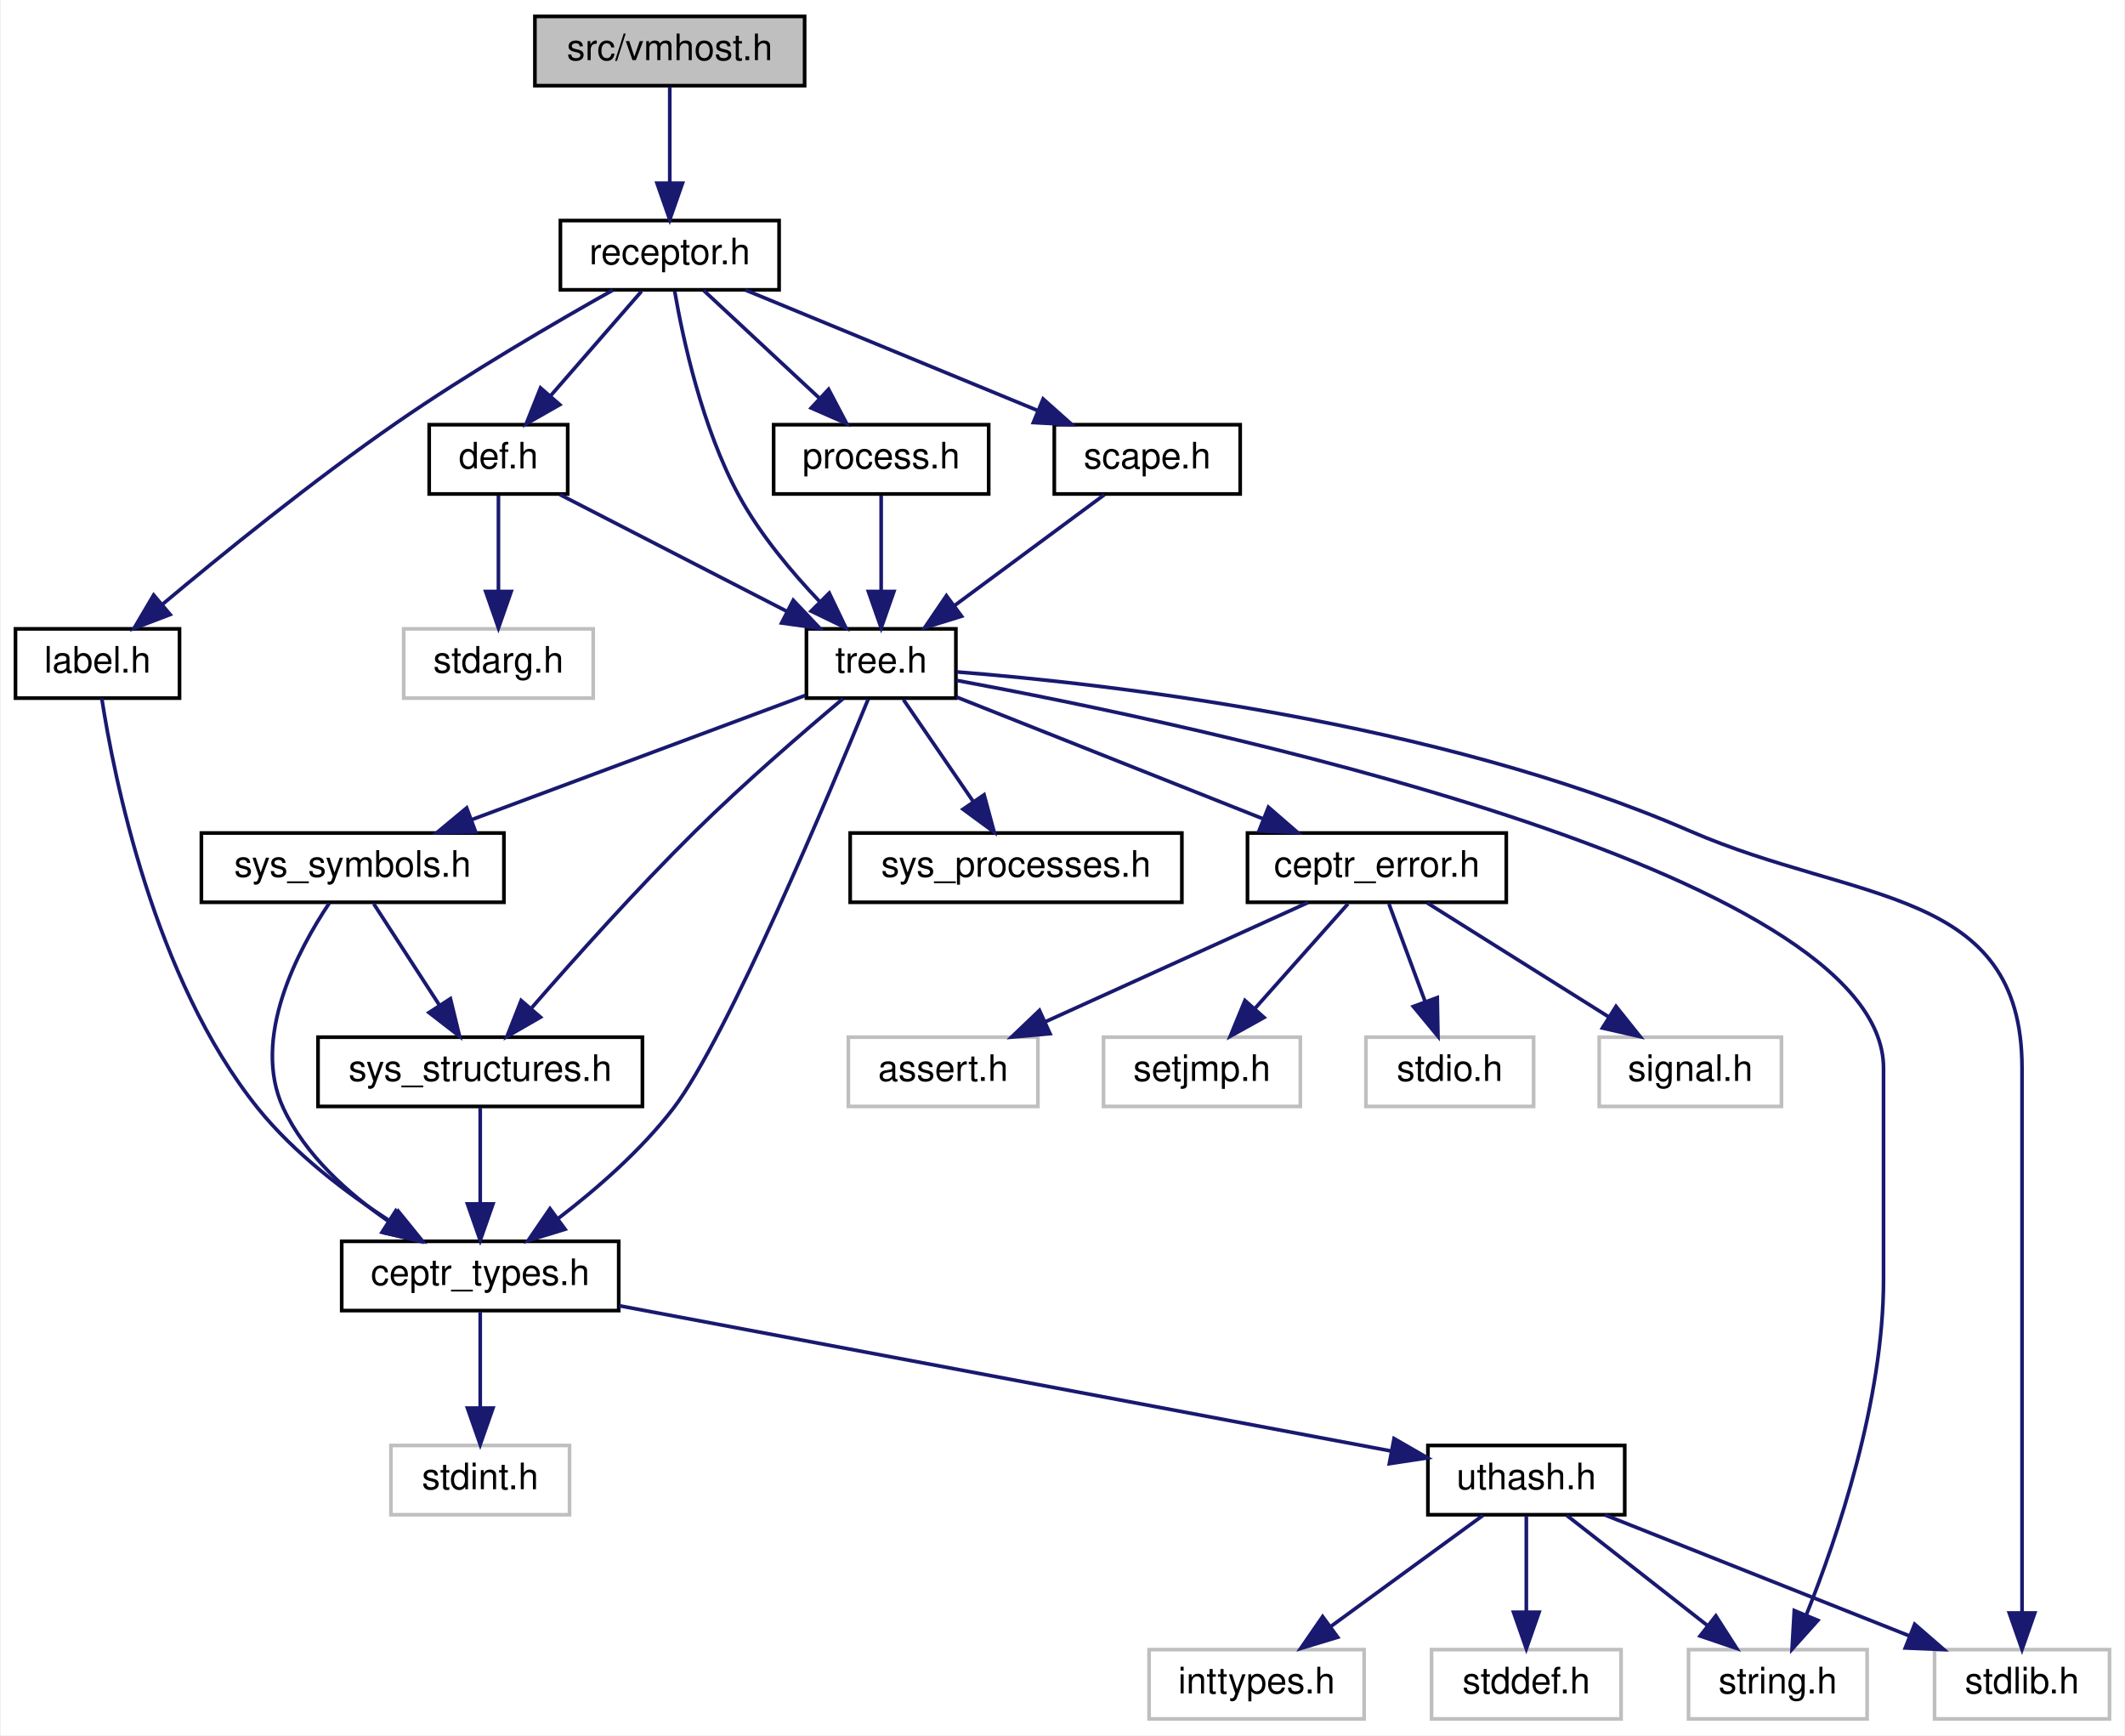
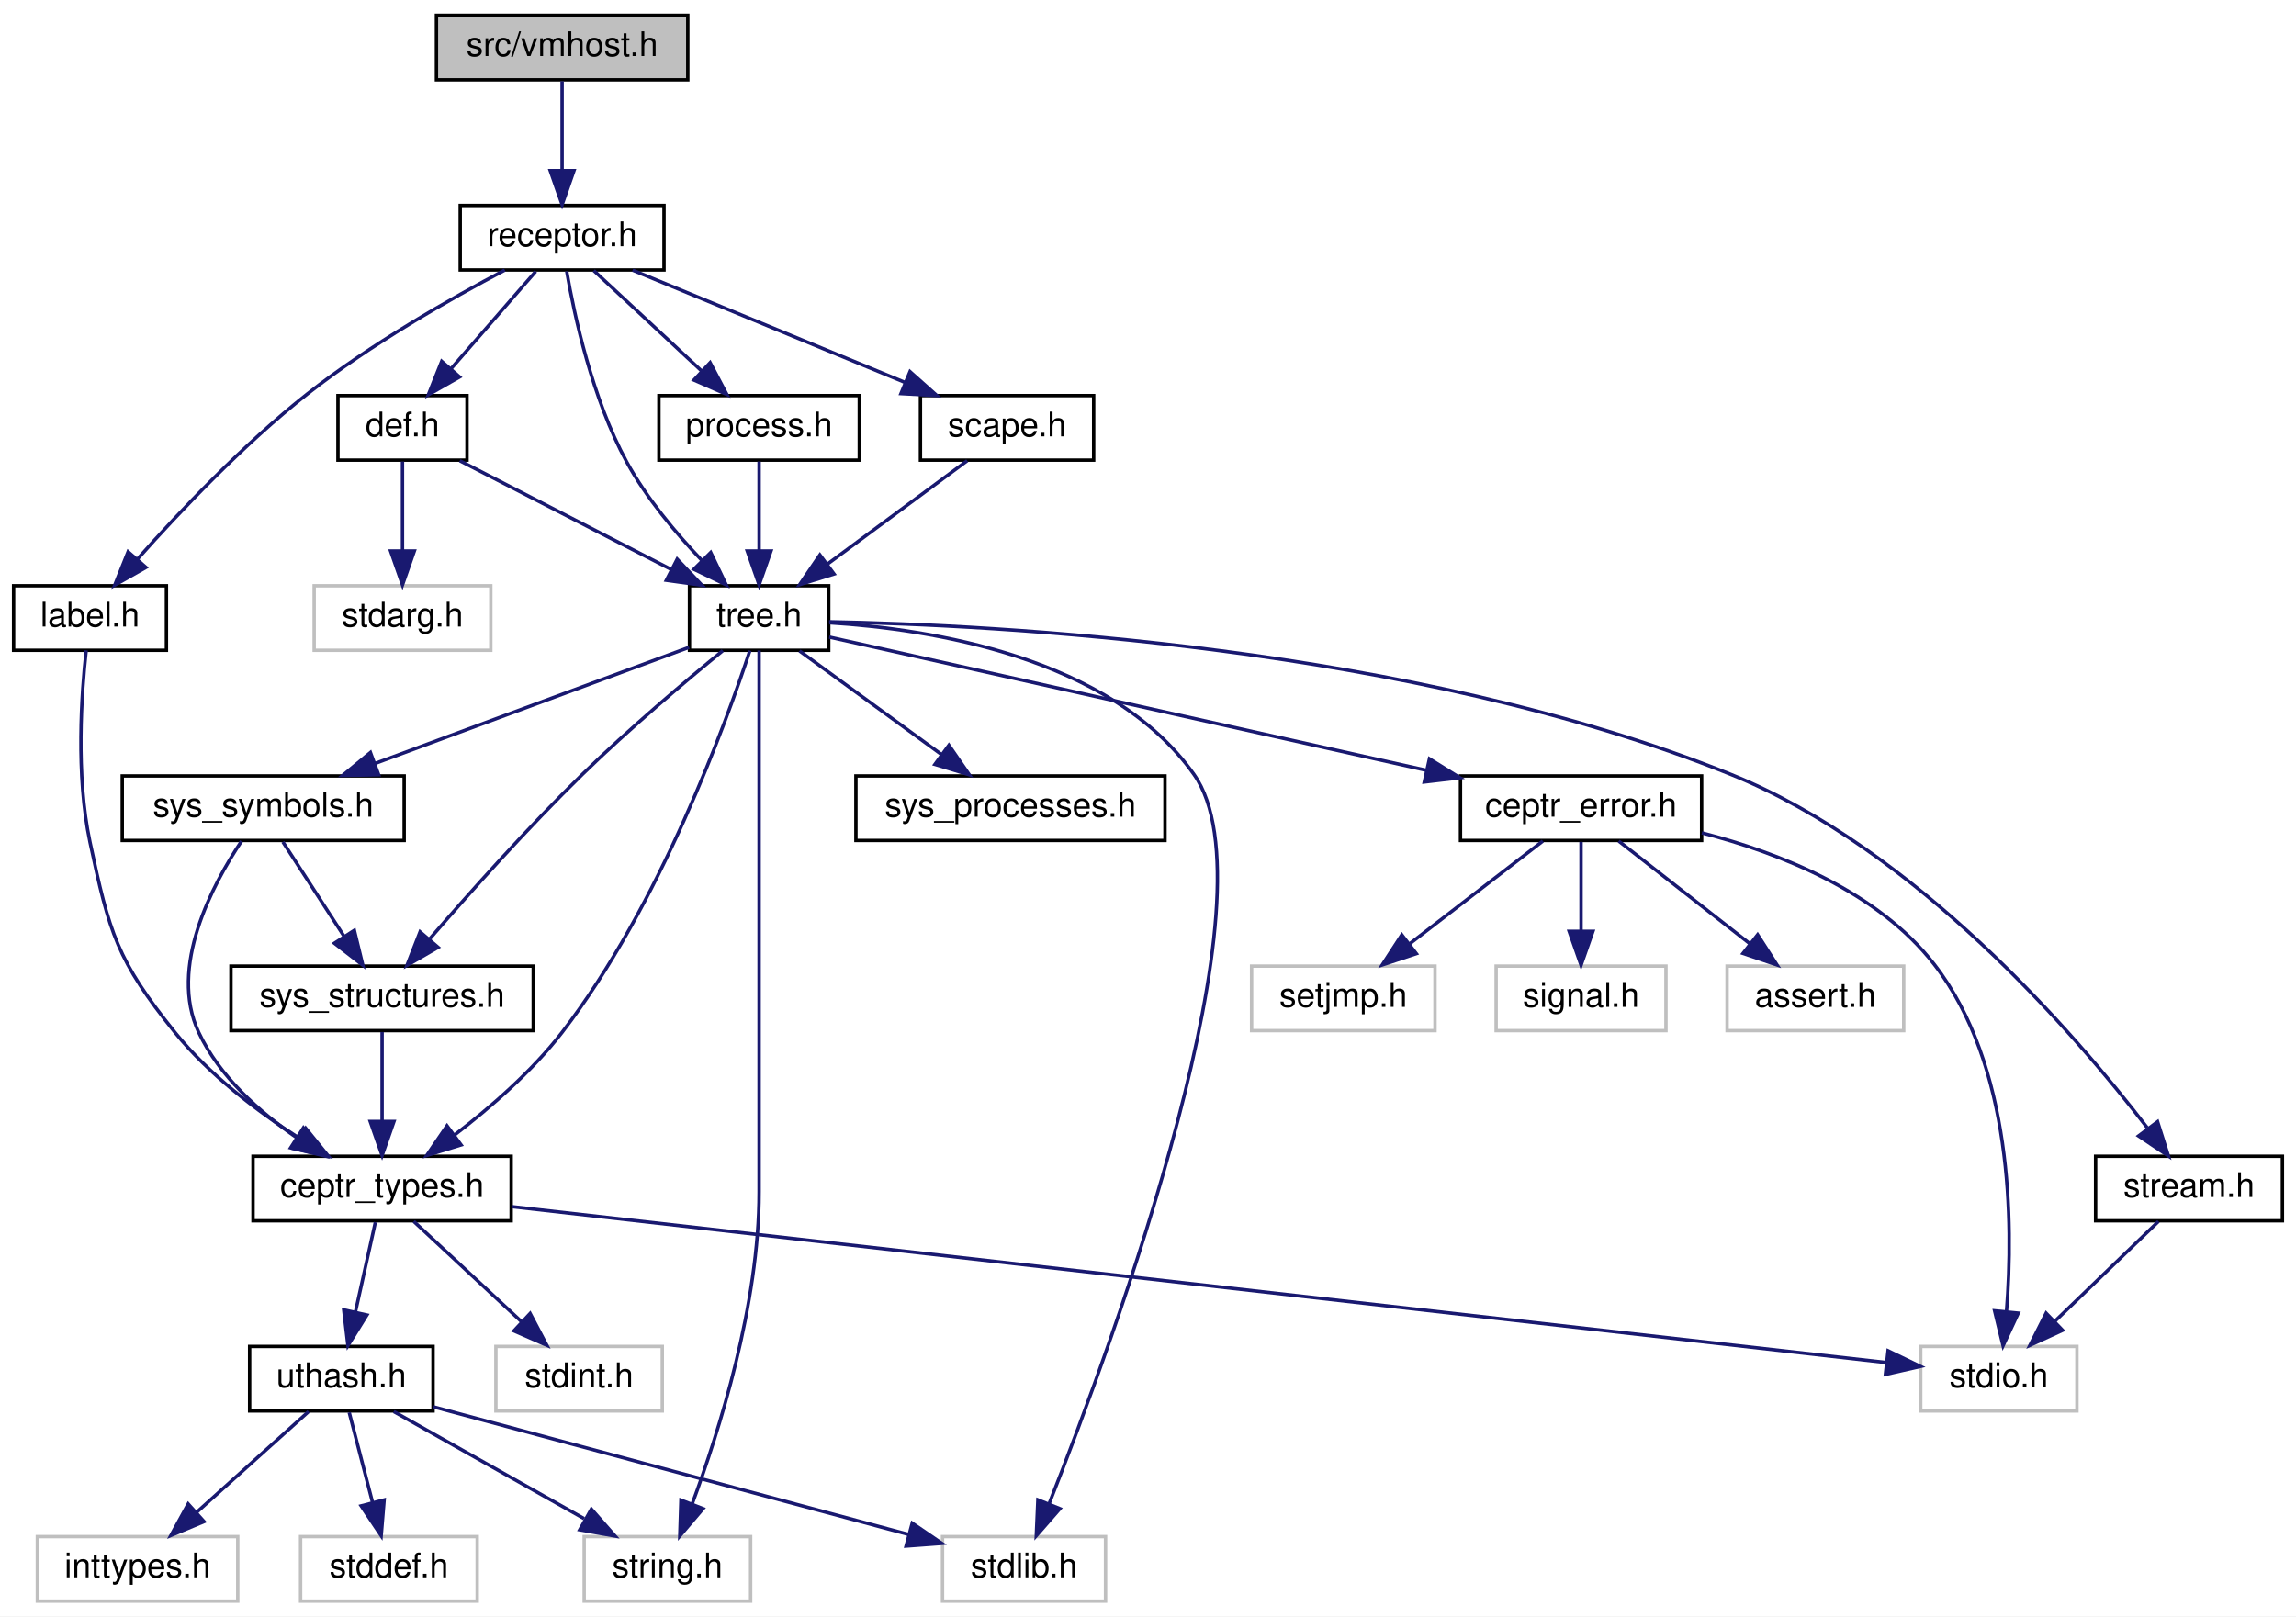
- <svg xmlns="http://www.w3.org/2000/svg" xmlns:xlink="http://www.w3.org/1999/xlink" width="583pt" height="476pt" viewBox="0.00 0.00 582.50 476.00">
+ <svg xmlns="http://www.w3.org/2000/svg" xmlns:xlink="http://www.w3.org/1999/xlink" width="676pt" height="476pt" viewBox="0.00 0.00 676.00 476.00">
  <g id="graph0" class="graph" transform="scale(1 1) rotate(0) translate(4 472)">
-     <polygon fill="white" stroke="none" points="-4,4 -4,-472 578.5,-472 578.5,4 -4,4" />
+     <polygon fill="white" stroke="none" points="-4,4 -4,-472 672,-472 672,4 -4,4" />
    <g id="node1" class="node">
-       <polygon fill="#bfbfbf" stroke="black" points="142.5,-448.5 142.5,-467.5 216.5,-467.5 216.5,-448.5 142.5,-448.5" />
-       <text text-anchor="middle" x="179.5" y="-455.5" font-family="Helvetica,sans-Serif" font-size="10.00">src/vmhost.h</text>
+       <polygon fill="#bfbfbf" stroke="black" points="124.5,-448.5 124.5,-467.5 198.5,-467.5 198.5,-448.5 124.5,-448.5" />
+       <text text-anchor="middle" x="161.5" y="-455.5" font-family="Helvetica,sans-Serif" font-size="10.00">src/vmhost.h</text>
    </g>
    <g id="node2" class="node">
      <g id="a_node2">
        <a xlink:href="receptor_8h.html" target="_top" xlink:title="receptor implementation header file ">
-           <polygon fill="white" stroke="black" points="149.5,-392.5 149.5,-411.5 209.5,-411.5 209.5,-392.5 149.5,-392.5" />
-           <text text-anchor="middle" x="179.5" y="-399.5" font-family="Helvetica,sans-Serif" font-size="10.00">receptor.h</text>
+           <polygon fill="white" stroke="black" points="131.5,-392.5 131.5,-411.5 191.5,-411.5 191.5,-392.5 131.5,-392.5" />
+           <text text-anchor="middle" x="161.5" y="-399.5" font-family="Helvetica,sans-Serif" font-size="10.00">receptor.h</text>
        </a>
      </g>
    </g>
    <g id="edge1" class="edge">
-       <path fill="none" stroke="midnightblue" d="M179.5,-448.083C179.5,-441.006 179.5,-430.861 179.5,-421.986" />
-       <polygon fill="midnightblue" stroke="midnightblue" points="183,-421.751 179.5,-411.751 176,-421.751 183,-421.751" />
+       <path fill="none" stroke="midnightblue" d="M161.5,-448.083C161.5,-441.006 161.5,-430.861 161.5,-421.986" />
+       <polygon fill="midnightblue" stroke="midnightblue" points="165,-421.751 161.5,-411.751 158,-421.751 165,-421.751" />
    </g>
    <g id="node3" class="node">
      <g id="a_node3">
        <a xlink:href="tree_8h.html" target="_top" xlink:title="semantic trees header file ">
-           <polygon fill="white" stroke="black" points="217,-280.5 217,-299.5 258,-299.5 258,-280.5 217,-280.5" />
-           <text text-anchor="middle" x="237.5" y="-287.5" font-family="Helvetica,sans-Serif" font-size="10.00">tree.h</text>
+           <polygon fill="white" stroke="black" points="199,-280.5 199,-299.5 240,-299.5 240,-280.5 199,-280.5" />
+           <text text-anchor="middle" x="219.5" y="-287.5" font-family="Helvetica,sans-Serif" font-size="10.00">tree.h</text>
        </a>
      </g>
    </g>
    <g id="edge2" class="edge">
-       <path fill="none" stroke="midnightblue" d="M180.851,-392.128C183.091,-379.167 188.368,-354.58 198.5,-336 204.291,-325.381 212.935,-315.068 220.614,-307.001" />
-       <polygon fill="midnightblue" stroke="midnightblue" points="223.255,-309.309 227.831,-299.753 218.295,-304.37 223.255,-309.309" />
-     </g>
-     <g id="node19" class="node">
-       <g id="a_node19">
+       <path fill="none" stroke="midnightblue" d="M162.851,-392.128C165.091,-379.167 170.368,-354.58 180.5,-336 186.291,-325.381 194.935,-315.068 202.614,-307.001" />
+       <polygon fill="midnightblue" stroke="midnightblue" points="205.255,-309.309 209.831,-299.753 200.295,-304.37 205.255,-309.309" />
+     </g>
+     <g id="node20" class="node">
+       <g id="a_node20">
        <a xlink:href="def_8h.html" target="_top" xlink:title="header file for symbol and structure definition functions ">
-           <polygon fill="white" stroke="black" points="113.5,-336.5 113.5,-355.5 151.5,-355.5 151.5,-336.5 113.5,-336.5" />
-           <text text-anchor="middle" x="132.5" y="-343.5" font-family="Helvetica,sans-Serif" font-size="10.00">def.h</text>
-         </a>
-       </g>
-     </g>
-     <g id="edge23" class="edge">
-       <path fill="none" stroke="midnightblue" d="M171.739,-392.083C164.963,-384.298 154.957,-372.801 146.745,-363.367" />
-       <polygon fill="midnightblue" stroke="midnightblue" points="149.322,-360.996 140.117,-355.751 144.042,-365.592 149.322,-360.996" />
-     </g>
-     <g id="node21" class="node">
-       <g id="a_node21">
+           <polygon fill="white" stroke="black" points="95.5,-336.5 95.5,-355.5 133.5,-355.5 133.5,-336.5 95.5,-336.5" />
+           <text text-anchor="middle" x="114.5" y="-343.5" font-family="Helvetica,sans-Serif" font-size="10.00">def.h</text>
+         </a>
+       </g>
+     </g>
+     <g id="edge26" class="edge">
+       <path fill="none" stroke="midnightblue" d="M153.739,-392.083C146.963,-384.298 136.957,-372.801 128.745,-363.367" />
+       <polygon fill="midnightblue" stroke="midnightblue" points="131.322,-360.996 122.117,-355.751 126.042,-365.592 131.322,-360.996" />
+     </g>
+     <g id="node22" class="node">
+       <g id="a_node22">
        <a xlink:href="label_8h.html" target="_top" xlink:title="Label tables map human readable text strings to parts of semantic trees. ">
          <polygon fill="white" stroke="black" points="0,-280.5 0,-299.5 45,-299.5 45,-280.5 0,-280.5" />
          <text text-anchor="middle" x="22.5" y="-287.5" font-family="Helvetica,sans-Serif" font-size="10.00">label.h</text>
        </a>
      </g>
    </g>
-     <g id="edge26" class="edge">
-       <path fill="none" stroke="midnightblue" d="M163.908,-392.431C148.477,-383.771 124.354,-369.739 104.5,-356 81.475,-340.067 56.451,-319.757 40.181,-306.117" />
-       <polygon fill="midnightblue" stroke="midnightblue" points="42.426,-303.431 32.528,-299.65 37.908,-308.778 42.426,-303.431" />
-     </g>
-     <g id="node22" class="node">
-       <g id="a_node22">
-         <a xlink:href="process_8h.html" target="_top" xlink:title="processing header files ">
-           <polygon fill="white" stroke="black" points="208,-336.5 208,-355.5 267,-355.5 267,-336.5 208,-336.5" />
-           <text text-anchor="middle" x="237.5" y="-343.5" font-family="Helvetica,sans-Serif" font-size="10.00">process.h</text>
-         </a>
-       </g>
-     </g>
-     <g id="edge28" class="edge">
-       <path fill="none" stroke="midnightblue" d="M188.819,-392.324C197.393,-384.341 210.312,-372.313 220.688,-362.653" />
-       <polygon fill="midnightblue" stroke="midnightblue" points="223.078,-365.21 228.012,-355.834 218.308,-360.086 223.078,-365.21" />
+     <g id="edge29" class="edge">
+       <path fill="none" stroke="midnightblue" d="M144.629,-392.471C128.893,-384.156 105.115,-370.65 86.5,-356 67.743,-341.238 48.889,-321.328 36.553,-307.448" />
+       <polygon fill="midnightblue" stroke="midnightblue" points="38.988,-304.915 29.774,-299.685 33.715,-309.52 38.988,-304.915" />
    </g>
    <g id="node23" class="node">
      <g id="a_node23">
+         <a xlink:href="process_8h.html" target="_top" xlink:title="processing header files ">
+           <polygon fill="white" stroke="black" points="190,-336.5 190,-355.5 249,-355.5 249,-336.5 190,-336.5" />
+           <text text-anchor="middle" x="219.5" y="-343.5" font-family="Helvetica,sans-Serif" font-size="10.00">process.h</text>
+         </a>
+       </g>
+     </g>
+     <g id="edge31" class="edge">
+       <path fill="none" stroke="midnightblue" d="M170.819,-392.324C179.393,-384.341 192.312,-372.313 202.688,-362.653" />
+       <polygon fill="midnightblue" stroke="midnightblue" points="205.078,-365.21 210.012,-355.834 200.308,-360.086 205.078,-365.21" />
+     </g>
+     <g id="node24" class="node">
+       <g id="a_node24">
        <a xlink:href="scape_8h.html" target="_top" xlink:title="scape header files ">
-           <polygon fill="white" stroke="black" points="285,-336.5 285,-355.5 336,-355.5 336,-336.5 285,-336.5" />
-           <text text-anchor="middle" x="310.5" y="-343.5" font-family="Helvetica,sans-Serif" font-size="10.00">scape.h</text>
-         </a>
-       </g>
-     </g>
-     <g id="edge30" class="edge">
-       <path fill="none" stroke="midnightblue" d="M200.257,-392.444C221.816,-383.557 255.763,-369.563 280.294,-359.451" />
-       <polygon fill="midnightblue" stroke="midnightblue" points="281.928,-362.563 289.84,-355.516 279.261,-356.092 281.928,-362.563" />
+           <polygon fill="white" stroke="black" points="267,-336.5 267,-355.5 318,-355.5 318,-336.5 267,-336.5" />
+           <text text-anchor="middle" x="292.5" y="-343.5" font-family="Helvetica,sans-Serif" font-size="10.00">scape.h</text>
+         </a>
+       </g>
+     </g>
+     <g id="edge33" class="edge">
+       <path fill="none" stroke="midnightblue" d="M182.257,-392.444C203.816,-383.557 237.763,-369.563 262.294,-359.451" />
+       <polygon fill="midnightblue" stroke="midnightblue" points="263.928,-362.563 271.84,-355.516 261.261,-356.092 263.928,-362.563" />
    </g>
    <g id="node4" class="node">
-       <polygon fill="white" stroke="#bfbfbf" points="459,-0.5 459,-19.5 508,-19.5 508,-0.5 459,-0.5" />
-       <text text-anchor="middle" x="483.5" y="-7.5" font-family="Helvetica,sans-Serif" font-size="10.00">string.h</text>
+       <polygon fill="white" stroke="#bfbfbf" points="168,-0.5 168,-19.5 217,-19.5 217,-0.5 168,-0.5" />
+       <text text-anchor="middle" x="192.5" y="-7.5" font-family="Helvetica,sans-Serif" font-size="10.00">string.h</text>
    </g>
    <g id="edge3" class="edge">
-       <path fill="none" stroke="midnightblue" d="M258.17,-285.367C322.124,-273.547 512.5,-233.763 512.5,-179 512.5,-179 512.5,-179 512.5,-121 512.5,-87.716 499.932,-50.584 491.344,-29.094" />
-       <polygon fill="midnightblue" stroke="midnightblue" points="494.482,-27.525 487.411,-19.635 488.018,-30.213 494.482,-27.525" />
+       <path fill="none" stroke="midnightblue" d="M219.5,-280.442C219.5,-261.936 219.5,-216.812 219.5,-179 219.5,-179 219.5,-179 219.5,-121 219.5,-87.861 207.799,-50.682 199.803,-29.145" />
+       <polygon fill="midnightblue" stroke="midnightblue" points="203.009,-27.73 196.141,-19.662 196.478,-30.252 203.009,-27.73" />
    </g>
    <g id="node5" class="node">
-       <polygon fill="white" stroke="#bfbfbf" points="526.5,-0.5 526.5,-19.5 574.5,-19.5 574.5,-0.5 526.5,-0.5" />
-       <text text-anchor="middle" x="550.5" y="-7.5" font-family="Helvetica,sans-Serif" font-size="10.00">stdlib.h</text>
+       <polygon fill="white" stroke="#bfbfbf" points="273.5,-0.5 273.5,-19.5 321.5,-19.5 321.5,-0.5 273.5,-0.5" />
+       <text text-anchor="middle" x="297.5" y="-7.5" font-family="Helvetica,sans-Serif" font-size="10.00">stdlib.h</text>
    </g>
    <g id="edge4" class="edge">
-       <path fill="none" stroke="midnightblue" d="M258.257,-287.688C298.592,-284.524 389.716,-274.341 459.5,-244 505.081,-224.183 550.5,-228.702 550.5,-179 550.5,-179 550.5,-179 550.5,-121 550.5,-88.948 550.5,-51.643 550.5,-29.749" />
-       <polygon fill="midnightblue" stroke="midnightblue" points="554,-29.558 550.5,-19.558 547,-29.558 554,-29.558" />
+       <path fill="none" stroke="midnightblue" d="M240.165,-288.604C269.666,-286.79 322.99,-278.598 347.5,-244 372.292,-209.005 324.136,-77.878 304.926,-29.275" />
+       <polygon fill="midnightblue" stroke="midnightblue" points="308.074,-27.723 301.108,-19.741 301.576,-30.325 308.074,-27.723" />
    </g>
    <g id="node6" class="node">
      <g id="a_node6">
        <a xlink:href="ceptr__error_8h_source.html" target="_top" xlink:title="ceptr_error.h">
-           <polygon fill="white" stroke="black" points="338,-224.5 338,-243.5 409,-243.5 409,-224.5 338,-224.5" />
-           <text text-anchor="middle" x="373.5" y="-231.5" font-family="Helvetica,sans-Serif" font-size="10.00">ceptr_error.h</text>
+           <polygon fill="white" stroke="black" points="426,-224.5 426,-243.5 497,-243.5 497,-224.5 426,-224.5" />
+           <text text-anchor="middle" x="461.5" y="-231.5" font-family="Helvetica,sans-Serif" font-size="10.00">ceptr_error.h</text>
        </a>
      </g>
    </g>
    <g id="edge5" class="edge">
-       <path fill="none" stroke="midnightblue" d="M258.155,-280.799C280.558,-271.903 316.571,-257.604 342.398,-247.349" />
-       <polygon fill="midnightblue" stroke="midnightblue" points="343.746,-250.58 351.748,-243.637 341.162,-244.074 343.746,-250.58" />
+       <path fill="none" stroke="midnightblue" d="M240.133,-284.396C278.897,-275.746 363.434,-256.882 416.097,-245.131" />
+       <polygon fill="midnightblue" stroke="midnightblue" points="416.863,-248.546 425.861,-242.952 415.339,-241.714 416.863,-248.546" />
    </g>
    <g id="node11" class="node">
      <g id="a_node11">
        <a xlink:href="sys__symbols_8h.html" target="_top" xlink:title="Defines hard-coded system defined symbols. ">
-           <polygon fill="white" stroke="black" points="51,-224.5 51,-243.5 134,-243.5 134,-224.5 51,-224.5" />
-           <text text-anchor="middle" x="92.5" y="-231.5" font-family="Helvetica,sans-Serif" font-size="10.00">sys_symbols.h</text>
+           <polygon fill="white" stroke="black" points="32,-224.5 32,-243.5 115,-243.5 115,-224.5 32,-224.5" />
+           <text text-anchor="middle" x="73.5" y="-231.5" font-family="Helvetica,sans-Serif" font-size="10.00">sys_symbols.h</text>
        </a>
      </g>
    </g>
    <g id="edge10" class="edge">
-       <path fill="none" stroke="midnightblue" d="M216.725,-281.263C192.768,-272.341 153.089,-257.564 125.029,-247.114" />
-       <polygon fill="midnightblue" stroke="midnightblue" points="126.226,-243.825 115.634,-243.615 123.783,-250.385 126.226,-243.825" />
+       <path fill="none" stroke="midnightblue" d="M198.891,-281.378C174.844,-272.484 134.766,-257.66 106.4,-247.168" />
+       <polygon fill="midnightblue" stroke="midnightblue" points="107.494,-243.841 96.9,-243.655 105.065,-250.407 107.494,-243.841" />
    </g>
    <g id="node12" class="node">
      <g id="a_node12">
        <a xlink:href="sys__structures_8h.html" target="_top" xlink:title="Defines hard-coded system defined structures. ">
-           <polygon fill="white" stroke="black" points="83,-168.5 83,-187.5 172,-187.5 172,-168.5 83,-168.5" />
-           <text text-anchor="middle" x="127.5" y="-175.5" font-family="Helvetica,sans-Serif" font-size="10.00">sys_structures.h</text>
-         </a>
-       </g>
-     </g>
-     <g id="edge20" class="edge">
-       <path fill="none" stroke="midnightblue" d="M227.039,-280.358C216.512,-271.527 199.953,-257.265 186.5,-244 170.476,-228.2 153.309,-209.002 141.648,-195.583" />
-       <polygon fill="midnightblue" stroke="midnightblue" points="144.027,-192.982 134.848,-187.692 138.725,-197.552 144.027,-192.982" />
+           <polygon fill="white" stroke="black" points="64,-168.5 64,-187.5 153,-187.5 153,-168.5 64,-168.5" />
+           <text text-anchor="middle" x="108.5" y="-175.5" font-family="Helvetica,sans-Serif" font-size="10.00">sys_structures.h</text>
+         </a>
+       </g>
+     </g>
+     <g id="edge21" class="edge">
+       <path fill="none" stroke="midnightblue" d="M208.812,-280.392C198.062,-271.588 181.166,-257.346 167.5,-244 151.4,-228.277 134.245,-209.068 122.607,-195.624" />
+       <polygon fill="midnightblue" stroke="midnightblue" points="124.991,-193.028 115.823,-187.717 119.678,-197.586 124.991,-193.028" />
    </g>
    <g id="node13" class="node">
      <g id="a_node13">
        <a xlink:href="ceptr__types_8h_source.html" target="_top" xlink:title="ceptr_types.h">
-           <polygon fill="white" stroke="black" points="89.5,-112.5 89.5,-131.5 165.5,-131.5 165.5,-112.5 89.5,-112.5" />
-           <text text-anchor="middle" x="127.5" y="-119.5" font-family="Helvetica,sans-Serif" font-size="10.00">ceptr_types.h</text>
-         </a>
-       </g>
-     </g>
-     <g id="edge22" class="edge">
-       <path fill="none" stroke="midnightblue" d="M233.934,-280.21C223.909,-255.723 195.254,-187.266 180.5,-168 171.67,-156.47 159.434,-145.838 148.943,-137.807" />
-       <polygon fill="midnightblue" stroke="midnightblue" points="150.783,-134.816 140.654,-131.71 146.636,-140.455 150.783,-134.816" />
+           <polygon fill="white" stroke="black" points="70.5,-112.5 70.5,-131.5 146.5,-131.5 146.5,-112.5 70.5,-112.5" />
+           <text text-anchor="middle" x="108.5" y="-119.5" font-family="Helvetica,sans-Serif" font-size="10.00">ceptr_types.h</text>
+         </a>
+       </g>
+     </g>
+     <g id="edge23" class="edge">
+       <path fill="none" stroke="midnightblue" d="M216.785,-280.404C209.928,-259.591 190.379,-205.448 161.5,-168 152.631,-156.5 140.393,-145.87 129.91,-137.832" />
+       <polygon fill="midnightblue" stroke="midnightblue" points="131.756,-134.845 121.63,-131.728 127.603,-140.48 131.756,-134.845" />
    </g>
    <g id="node18" class="node">
      <g id="a_node18">
        <a xlink:href="sys__processes_8h.html" target="_top" xlink:title="Defines hard-coded system defined processes. ">
-           <polygon fill="white" stroke="black" points="229,-224.5 229,-243.5 320,-243.5 320,-224.5 229,-224.5" />
-           <text text-anchor="middle" x="274.5" y="-231.5" font-family="Helvetica,sans-Serif" font-size="10.00">sys_processes.h</text>
-         </a>
-       </g>
-     </g>
-     <g id="edge21" class="edge">
-       <path fill="none" stroke="midnightblue" d="M243.61,-280.083C248.782,-272.534 256.346,-261.495 262.694,-252.23" />
-       <polygon fill="midnightblue" stroke="midnightblue" points="265.739,-253.979 268.504,-243.751 259.964,-250.022 265.739,-253.979" />
+           <polygon fill="white" stroke="black" points="248,-224.5 248,-243.5 339,-243.5 339,-224.5 248,-224.5" />
+           <text text-anchor="middle" x="293.5" y="-231.5" font-family="Helvetica,sans-Serif" font-size="10.00">sys_processes.h</text>
+         </a>
+       </g>
+     </g>
+     <g id="edge22" class="edge">
+       <path fill="none" stroke="midnightblue" d="M231.389,-280.324C242.65,-272.107 259.787,-259.602 273.209,-249.807" />
+       <polygon fill="midnightblue" stroke="midnightblue" points="275.38,-252.556 281.394,-243.834 271.253,-246.901 275.38,-252.556" />
+     </g>
+     <g id="node19" class="node">
+       <g id="a_node19">
+         <a xlink:href="stream_8h.html" target="_top" xlink:title="streams abstraction header file ">
+           <polygon fill="white" stroke="black" points="613,-112.5 613,-131.5 668,-131.5 668,-112.5 613,-112.5" />
+           <text text-anchor="middle" x="640.5" y="-119.5" font-family="Helvetica,sans-Serif" font-size="10.00">stream.h</text>
+         </a>
+       </g>
+     </g>
+     <g id="edge24" class="edge">
+       <path fill="none" stroke="midnightblue" d="M240.096,-288.901C288.318,-288.011 411.572,-281.886 505.5,-244 560.047,-221.998 606.895,-167.641 628.218,-139.89" />
+       <polygon fill="midnightblue" stroke="midnightblue" points="631.247,-141.684 634.445,-131.584 625.646,-137.485 631.247,-141.684" />
    </g>
    <g id="node7" class="node">
-       <polygon fill="white" stroke="#bfbfbf" points="370.5,-168.5 370.5,-187.5 416.5,-187.5 416.5,-168.5 370.5,-168.5" />
-       <text text-anchor="middle" x="393.5" y="-175.5" font-family="Helvetica,sans-Serif" font-size="10.00">stdio.h</text>
+       <polygon fill="white" stroke="#bfbfbf" points="561.5,-56.5 561.5,-75.5 607.5,-75.5 607.5,-56.5 561.5,-56.5" />
+       <text text-anchor="middle" x="584.5" y="-63.5" font-family="Helvetica,sans-Serif" font-size="10.00">stdio.h</text>
    </g>
    <g id="edge6" class="edge">
-       <path fill="none" stroke="midnightblue" d="M376.803,-224.083C379.482,-216.849 383.349,-206.409 386.686,-197.397" />
-       <polygon fill="midnightblue" stroke="midnightblue" points="390.068,-198.344 390.259,-187.751 383.504,-195.913 390.068,-198.344" />
+       <path fill="none" stroke="midnightblue" d="M497.073,-226.747C520.161,-220.78 548.934,-209.385 565.5,-188 588.537,-158.261 588.808,-111.842 586.777,-85.997" />
+       <polygon fill="midnightblue" stroke="midnightblue" points="590.226,-85.31 585.755,-75.704 583.26,-86.001 590.226,-85.31" />
    </g>
    <g id="node8" class="node">
-       <polygon fill="white" stroke="#bfbfbf" points="434.5,-168.5 434.5,-187.5 484.5,-187.5 484.5,-168.5 434.5,-168.5" />
-       <text text-anchor="middle" x="459.5" y="-175.5" font-family="Helvetica,sans-Serif" font-size="10.00">signal.h</text>
+       <polygon fill="white" stroke="#bfbfbf" points="436.5,-168.5 436.5,-187.5 486.5,-187.5 486.5,-168.5 436.5,-168.5" />
+       <text text-anchor="middle" x="461.5" y="-175.5" font-family="Helvetica,sans-Serif" font-size="10.00">signal.h</text>
    </g>
    <g id="edge7" class="edge">
-       <path fill="none" stroke="midnightblue" d="M387.317,-224.324C400.733,-215.9 421.324,-202.971 437.086,-193.074" />
-       <polygon fill="midnightblue" stroke="midnightblue" points="439.109,-195.936 445.717,-187.655 435.387,-190.008 439.109,-195.936" />
+       <path fill="none" stroke="midnightblue" d="M461.5,-224.083C461.5,-217.006 461.5,-206.861 461.5,-197.986" />
+       <polygon fill="midnightblue" stroke="midnightblue" points="465,-197.751 461.5,-187.751 458,-197.751 465,-197.751" />
    </g>
    <g id="node9" class="node">
-       <polygon fill="white" stroke="#bfbfbf" points="228.5,-168.5 228.5,-187.5 280.5,-187.5 280.5,-168.5 228.5,-168.5" />
-       <text text-anchor="middle" x="254.5" y="-175.5" font-family="Helvetica,sans-Serif" font-size="10.00">assert.h</text>
+       <polygon fill="white" stroke="#bfbfbf" points="504.5,-168.5 504.5,-187.5 556.5,-187.5 556.5,-168.5 504.5,-168.5" />
+       <text text-anchor="middle" x="530.5" y="-175.5" font-family="Helvetica,sans-Serif" font-size="10.00">assert.h</text>
    </g>
    <g id="edge8" class="edge">
-       <path fill="none" stroke="midnightblue" d="M354.644,-224.444C335.234,-215.636 304.77,-201.812 282.535,-191.722" />
-       <polygon fill="midnightblue" stroke="midnightblue" points="283.82,-188.462 273.268,-187.516 280.928,-194.836 283.82,-188.462" />
+       <path fill="none" stroke="midnightblue" d="M472.586,-224.324C482.986,-216.185 498.761,-203.839 511.222,-194.087" />
+       <polygon fill="midnightblue" stroke="midnightblue" points="513.494,-196.753 519.212,-187.834 509.18,-191.241 513.494,-196.753" />
    </g>
    <g id="node10" class="node">
-       <polygon fill="white" stroke="#bfbfbf" points="298.5,-168.5 298.5,-187.5 352.5,-187.5 352.5,-168.5 298.5,-168.5" />
-       <text text-anchor="middle" x="325.5" y="-175.5" font-family="Helvetica,sans-Serif" font-size="10.00">setjmp.h</text>
+       <polygon fill="white" stroke="#bfbfbf" points="364.5,-168.5 364.5,-187.5 418.5,-187.5 418.5,-168.5 364.5,-168.5" />
+       <text text-anchor="middle" x="391.5" y="-175.5" font-family="Helvetica,sans-Serif" font-size="10.00">setjmp.h</text>
    </g>
    <g id="edge9" class="edge">
-       <path fill="none" stroke="midnightblue" d="M365.574,-224.083C358.654,-216.298 348.435,-204.801 340.048,-195.367" />
-       <polygon fill="midnightblue" stroke="midnightblue" points="342.538,-192.9 333.279,-187.751 337.306,-197.55 342.538,-192.9" />
+       <path fill="none" stroke="midnightblue" d="M450.253,-224.324C439.703,-216.185 423.699,-203.839 411.058,-194.087" />
+       <polygon fill="midnightblue" stroke="midnightblue" points="413.007,-191.171 402.951,-187.834 408.731,-196.713 413.007,-191.171" />
    </g>
    <g id="edge11" class="edge">
-       <path fill="none" stroke="midnightblue" d="M98.279,-224.083C103.172,-216.534 110.327,-205.495 116.333,-196.23" />
-       <polygon fill="midnightblue" stroke="midnightblue" points="119.326,-198.046 121.828,-187.751 113.452,-194.239 119.326,-198.046" />
-     </g>
-     <g id="edge19" class="edge">
-       <path fill="none" stroke="midnightblue" d="M86.097,-224.282C77.564,-211.514 64.524,-187.165 73.5,-168 79.545,-155.094 91.312,-144.599 102.323,-137" />
-       <polygon fill="midnightblue" stroke="midnightblue" points="104.328,-139.872 110.867,-131.536 100.557,-133.975 104.328,-139.872" />
+       <path fill="none" stroke="midnightblue" d="M79.279,-224.083C84.172,-216.534 91.327,-205.495 97.333,-196.23" />
+       <polygon fill="midnightblue" stroke="midnightblue" points="100.326,-198.046 102.828,-187.751 94.452,-194.239 100.326,-198.046" />
+     </g>
+     <g id="edge20" class="edge">
+       <path fill="none" stroke="midnightblue" d="M67.097,-224.282C58.564,-211.514 45.524,-187.165 54.5,-168 60.545,-155.094 72.312,-144.599 83.323,-137" />
+       <polygon fill="midnightblue" stroke="midnightblue" points="85.328,-139.872 91.867,-131.536 81.557,-133.975 85.328,-139.872" />
    </g>
    <g id="edge12" class="edge">
-       <path fill="none" stroke="midnightblue" d="M127.5,-168.083C127.5,-161.006 127.5,-150.861 127.5,-141.986" />
-       <polygon fill="midnightblue" stroke="midnightblue" points="131,-141.751 127.5,-131.751 124,-141.751 131,-141.751" />
+       <path fill="none" stroke="midnightblue" d="M108.5,-168.083C108.5,-161.006 108.5,-150.861 108.5,-141.986" />
+       <polygon fill="midnightblue" stroke="midnightblue" points="112,-141.751 108.5,-131.751 105,-141.751 112,-141.751" />
+     </g>
+     <g id="edge14" class="edge">
+       <path fill="none" stroke="midnightblue" d="M146.648,-116.672C237.515,-106.364 465.543,-80.495 551.246,-70.773" />
+       <polygon fill="midnightblue" stroke="midnightblue" points="551.897,-74.221 561.439,-69.616 551.108,-67.266 551.897,-74.221" />
    </g>
    <g id="node14" class="node">
-       <polygon fill="white" stroke="#bfbfbf" points="103,-56.5 103,-75.5 152,-75.5 152,-56.5 103,-56.5" />
-       <text text-anchor="middle" x="127.5" y="-63.5" font-family="Helvetica,sans-Serif" font-size="10.00">stdint.h</text>
+       <polygon fill="white" stroke="#bfbfbf" points="142,-56.5 142,-75.5 191,-75.5 191,-56.5 142,-56.5" />
+       <text text-anchor="middle" x="166.5" y="-63.5" font-family="Helvetica,sans-Serif" font-size="10.00">stdint.h</text>
    </g>
    <g id="edge13" class="edge">
-       <path fill="none" stroke="midnightblue" d="M127.5,-112.083C127.5,-105.006 127.5,-94.861 127.5,-85.987" />
-       <polygon fill="midnightblue" stroke="midnightblue" points="131,-85.751 127.5,-75.751 124,-85.751 131,-85.751" />
+       <path fill="none" stroke="midnightblue" d="M117.819,-112.324C126.393,-104.341 139.312,-92.313 149.688,-82.653" />
+       <polygon fill="midnightblue" stroke="midnightblue" points="152.078,-85.21 157.012,-75.834 147.308,-80.087 152.078,-85.21" />
    </g>
    <g id="node15" class="node">
      <g id="a_node15">
        <a xlink:href="uthash_8h_source.html" target="_top" xlink:title="uthash.h">
-           <polygon fill="white" stroke="black" points="387.5,-56.5 387.5,-75.5 441.5,-75.5 441.5,-56.5 387.5,-56.5" />
-           <text text-anchor="middle" x="414.5" y="-63.5" font-family="Helvetica,sans-Serif" font-size="10.00">uthash.h</text>
-         </a>
-       </g>
-     </g>
-     <g id="edge14" class="edge">
-       <path fill="none" stroke="midnightblue" d="M165.611,-113.829C220.905,-103.426 322.725,-84.268 377.428,-73.975" />
-       <polygon fill="midnightblue" stroke="midnightblue" points="378.212,-77.389 387.393,-72.1 376.918,-70.51 378.212,-77.389" />
+           <polygon fill="white" stroke="black" points="69.5,-56.5 69.5,-75.5 123.5,-75.5 123.5,-56.5 69.5,-56.5" />
+           <text text-anchor="middle" x="96.5" y="-63.5" font-family="Helvetica,sans-Serif" font-size="10.00">uthash.h</text>
+         </a>
+       </g>
    </g>
    <g id="edge15" class="edge">
-       <path fill="none" stroke="midnightblue" d="M425.586,-56.324C435.986,-48.185 451.761,-35.84 464.222,-26.087" />
-       <polygon fill="midnightblue" stroke="midnightblue" points="466.494,-28.753 472.212,-19.834 462.18,-23.241 466.494,-28.753" />
+       <path fill="none" stroke="midnightblue" d="M106.518,-112.083C104.928,-104.927 102.641,-94.635 100.654,-85.691" />
+       <polygon fill="midnightblue" stroke="midnightblue" points="104.031,-84.754 98.445,-75.751 97.197,-86.272 104.031,-84.754" />
+     </g>
+     <g id="edge16" class="edge">
+       <path fill="none" stroke="midnightblue" d="M111.924,-56.324C127.04,-47.822 150.315,-34.729 167.971,-24.797" />
+       <polygon fill="midnightblue" stroke="midnightblue" points="170.114,-27.608 177.114,-19.654 166.683,-21.507 170.114,-27.608" />
+     </g>
+     <g id="edge18" class="edge">
+       <path fill="none" stroke="midnightblue" d="M123.608,-57.717C159.884,-47.971 224.211,-30.69 263.635,-20.098" />
+       <polygon fill="midnightblue" stroke="midnightblue" points="264.58,-23.468 273.33,-17.494 262.764,-16.708 264.58,-23.468" />
+     </g>
+     <g id="node16" class="node">
+       <polygon fill="white" stroke="#bfbfbf" points="84.5,-0.5 84.5,-19.5 136.5,-19.5 136.5,-0.5 84.5,-0.5" />
+       <text text-anchor="middle" x="110.5" y="-7.5" font-family="Helvetica,sans-Serif" font-size="10.00">stddef.h</text>
    </g>
    <g id="edge17" class="edge">
-       <path fill="none" stroke="midnightblue" d="M436.05,-56.444C458.531,-47.517 493.988,-33.439 519.48,-23.317" />
-       <polygon fill="midnightblue" stroke="midnightblue" points="521.049,-26.46 529.051,-19.516 518.465,-19.954 521.049,-26.46" />
-     </g>
-     <g id="node16" class="node">
-       <polygon fill="white" stroke="#bfbfbf" points="388.5,-0.5 388.5,-19.5 440.5,-19.5 440.5,-0.5 388.5,-0.5" />
-       <text text-anchor="middle" x="414.5" y="-7.5" font-family="Helvetica,sans-Serif" font-size="10.00">stddef.h</text>
-     </g>
-     <g id="edge16" class="edge">
-       <path fill="none" stroke="midnightblue" d="M414.5,-56.083C414.5,-49.006 414.5,-38.861 414.5,-29.986" />
-       <polygon fill="midnightblue" stroke="midnightblue" points="418,-29.751 414.5,-19.751 411,-29.751 418,-29.751" />
+       <path fill="none" stroke="midnightblue" d="M98.812,-56.083C100.667,-48.927 103.335,-38.635 105.654,-29.691" />
+       <polygon fill="midnightblue" stroke="midnightblue" points="109.109,-30.309 108.231,-19.751 102.334,-28.553 109.109,-30.309" />
    </g>
    <g id="node17" class="node">
-       <polygon fill="white" stroke="#bfbfbf" points="311,-0.5 311,-19.5 370,-19.5 370,-0.5 311,-0.5" />
-       <text text-anchor="middle" x="340.5" y="-7.5" font-family="Helvetica,sans-Serif" font-size="10.00">inttypes.h</text>
-     </g>
-     <g id="edge18" class="edge">
-       <path fill="none" stroke="midnightblue" d="M402.611,-56.324C391.35,-48.107 374.213,-35.602 360.791,-25.807" />
-       <polygon fill="midnightblue" stroke="midnightblue" points="362.747,-22.901 352.606,-19.834 358.62,-28.556 362.747,-22.901" />
-     </g>
-     <g id="edge24" class="edge">
-       <path fill="none" stroke="midnightblue" d="M149.37,-336.324C166.209,-327.664 192.307,-314.242 211.738,-304.249" />
-       <polygon fill="midnightblue" stroke="midnightblue" points="213.38,-307.341 220.672,-299.655 210.178,-301.116 213.38,-307.341" />
-     </g>
-     <g id="node20" class="node">
-       <polygon fill="white" stroke="#bfbfbf" points="106.5,-280.5 106.5,-299.5 158.5,-299.5 158.5,-280.5 106.5,-280.5" />
-       <text text-anchor="middle" x="132.5" y="-287.5" font-family="Helvetica,sans-Serif" font-size="10.00">stdarg.h</text>
+       <polygon fill="white" stroke="#bfbfbf" points="7,-0.5 7,-19.5 66,-19.5 66,-0.5 7,-0.5" />
+       <text text-anchor="middle" x="36.5" y="-7.5" font-family="Helvetica,sans-Serif" font-size="10.00">inttypes.h</text>
+     </g>
+     <g id="edge19" class="edge">
+       <path fill="none" stroke="midnightblue" d="M86.86,-56.324C77.99,-48.341 64.625,-36.313 53.892,-26.653" />
+       <polygon fill="midnightblue" stroke="midnightblue" points="56.09,-23.922 46.315,-19.834 51.407,-29.125 56.09,-23.922" />
    </g>
    <g id="edge25" class="edge">
-       <path fill="none" stroke="midnightblue" d="M132.5,-336.083C132.5,-329.006 132.5,-318.861 132.5,-309.986" />
-       <polygon fill="midnightblue" stroke="midnightblue" points="136,-309.751 132.5,-299.751 129,-309.751 136,-309.751" />
+       <path fill="none" stroke="midnightblue" d="M631.503,-112.324C623.306,-104.42 610.994,-92.548 601.028,-82.938" />
+       <polygon fill="midnightblue" stroke="midnightblue" points="603.289,-80.256 593.661,-75.834 598.43,-85.295 603.289,-80.256" />
    </g>
    <g id="edge27" class="edge">
-       <path fill="none" stroke="midnightblue" d="M23.671,-280.448C26.947,-259.269 37.914,-203.527 66.5,-168 76.493,-155.581 90.685,-144.84 102.866,-136.969" />
-       <polygon fill="midnightblue" stroke="midnightblue" points="105.012,-139.758 111.686,-131.53 101.337,-133.8 105.012,-139.758" />
-     </g>
-     <g id="edge29" class="edge">
-       <path fill="none" stroke="midnightblue" d="M237.5,-336.083C237.5,-329.006 237.5,-318.861 237.5,-309.986" />
-       <polygon fill="midnightblue" stroke="midnightblue" points="241,-309.751 237.5,-299.751 234,-309.751 241,-309.751" />
-     </g>
-     <g id="edge31" class="edge">
-       <path fill="none" stroke="midnightblue" d="M298.771,-336.324C287.663,-328.107 270.758,-315.602 257.517,-305.807" />
-       <polygon fill="midnightblue" stroke="midnightblue" points="259.563,-302.967 249.442,-299.834 255.4,-308.595 259.563,-302.967" />
+       <path fill="none" stroke="midnightblue" d="M131.37,-336.324C148.209,-327.664 174.307,-314.242 193.738,-304.249" />
+       <polygon fill="midnightblue" stroke="midnightblue" points="195.38,-307.341 202.672,-299.655 192.178,-301.116 195.38,-307.341" />
+     </g>
+     <g id="node21" class="node">
+       <polygon fill="white" stroke="#bfbfbf" points="88.5,-280.5 88.5,-299.5 140.5,-299.5 140.5,-280.5 88.5,-280.5" />
+       <text text-anchor="middle" x="114.5" y="-287.5" font-family="Helvetica,sans-Serif" font-size="10.00">stdarg.h</text>
+     </g>
+     <g id="edge28" class="edge">
+       <path fill="none" stroke="midnightblue" d="M114.5,-336.083C114.5,-329.006 114.5,-318.861 114.5,-309.986" />
+       <polygon fill="midnightblue" stroke="midnightblue" points="118,-309.751 114.5,-299.751 111,-309.751 118,-309.751" />
+     </g>
+     <g id="edge30" class="edge">
+       <path fill="none" stroke="midnightblue" d="M21.381,-280.468C19.987,-267.931 18.267,-243.867 22.5,-224 28.18,-197.342 30.413,-189.236 47.5,-168 57.493,-155.581 71.685,-144.84 83.866,-136.969" />
+       <polygon fill="midnightblue" stroke="midnightblue" points="86.012,-139.758 92.686,-131.53 82.338,-133.8 86.012,-139.758" />
+     </g>
+     <g id="edge32" class="edge">
+       <path fill="none" stroke="midnightblue" d="M219.5,-336.083C219.5,-329.006 219.5,-318.861 219.5,-309.986" />
+       <polygon fill="midnightblue" stroke="midnightblue" points="223,-309.751 219.5,-299.751 216,-309.751 223,-309.751" />
+     </g>
+     <g id="edge34" class="edge">
+       <path fill="none" stroke="midnightblue" d="M280.771,-336.324C269.663,-328.107 252.758,-315.602 239.517,-305.807" />
+       <polygon fill="midnightblue" stroke="midnightblue" points="241.563,-302.967 231.442,-299.834 237.4,-308.595 241.563,-302.967" />
    </g>
  </g>
</svg>
